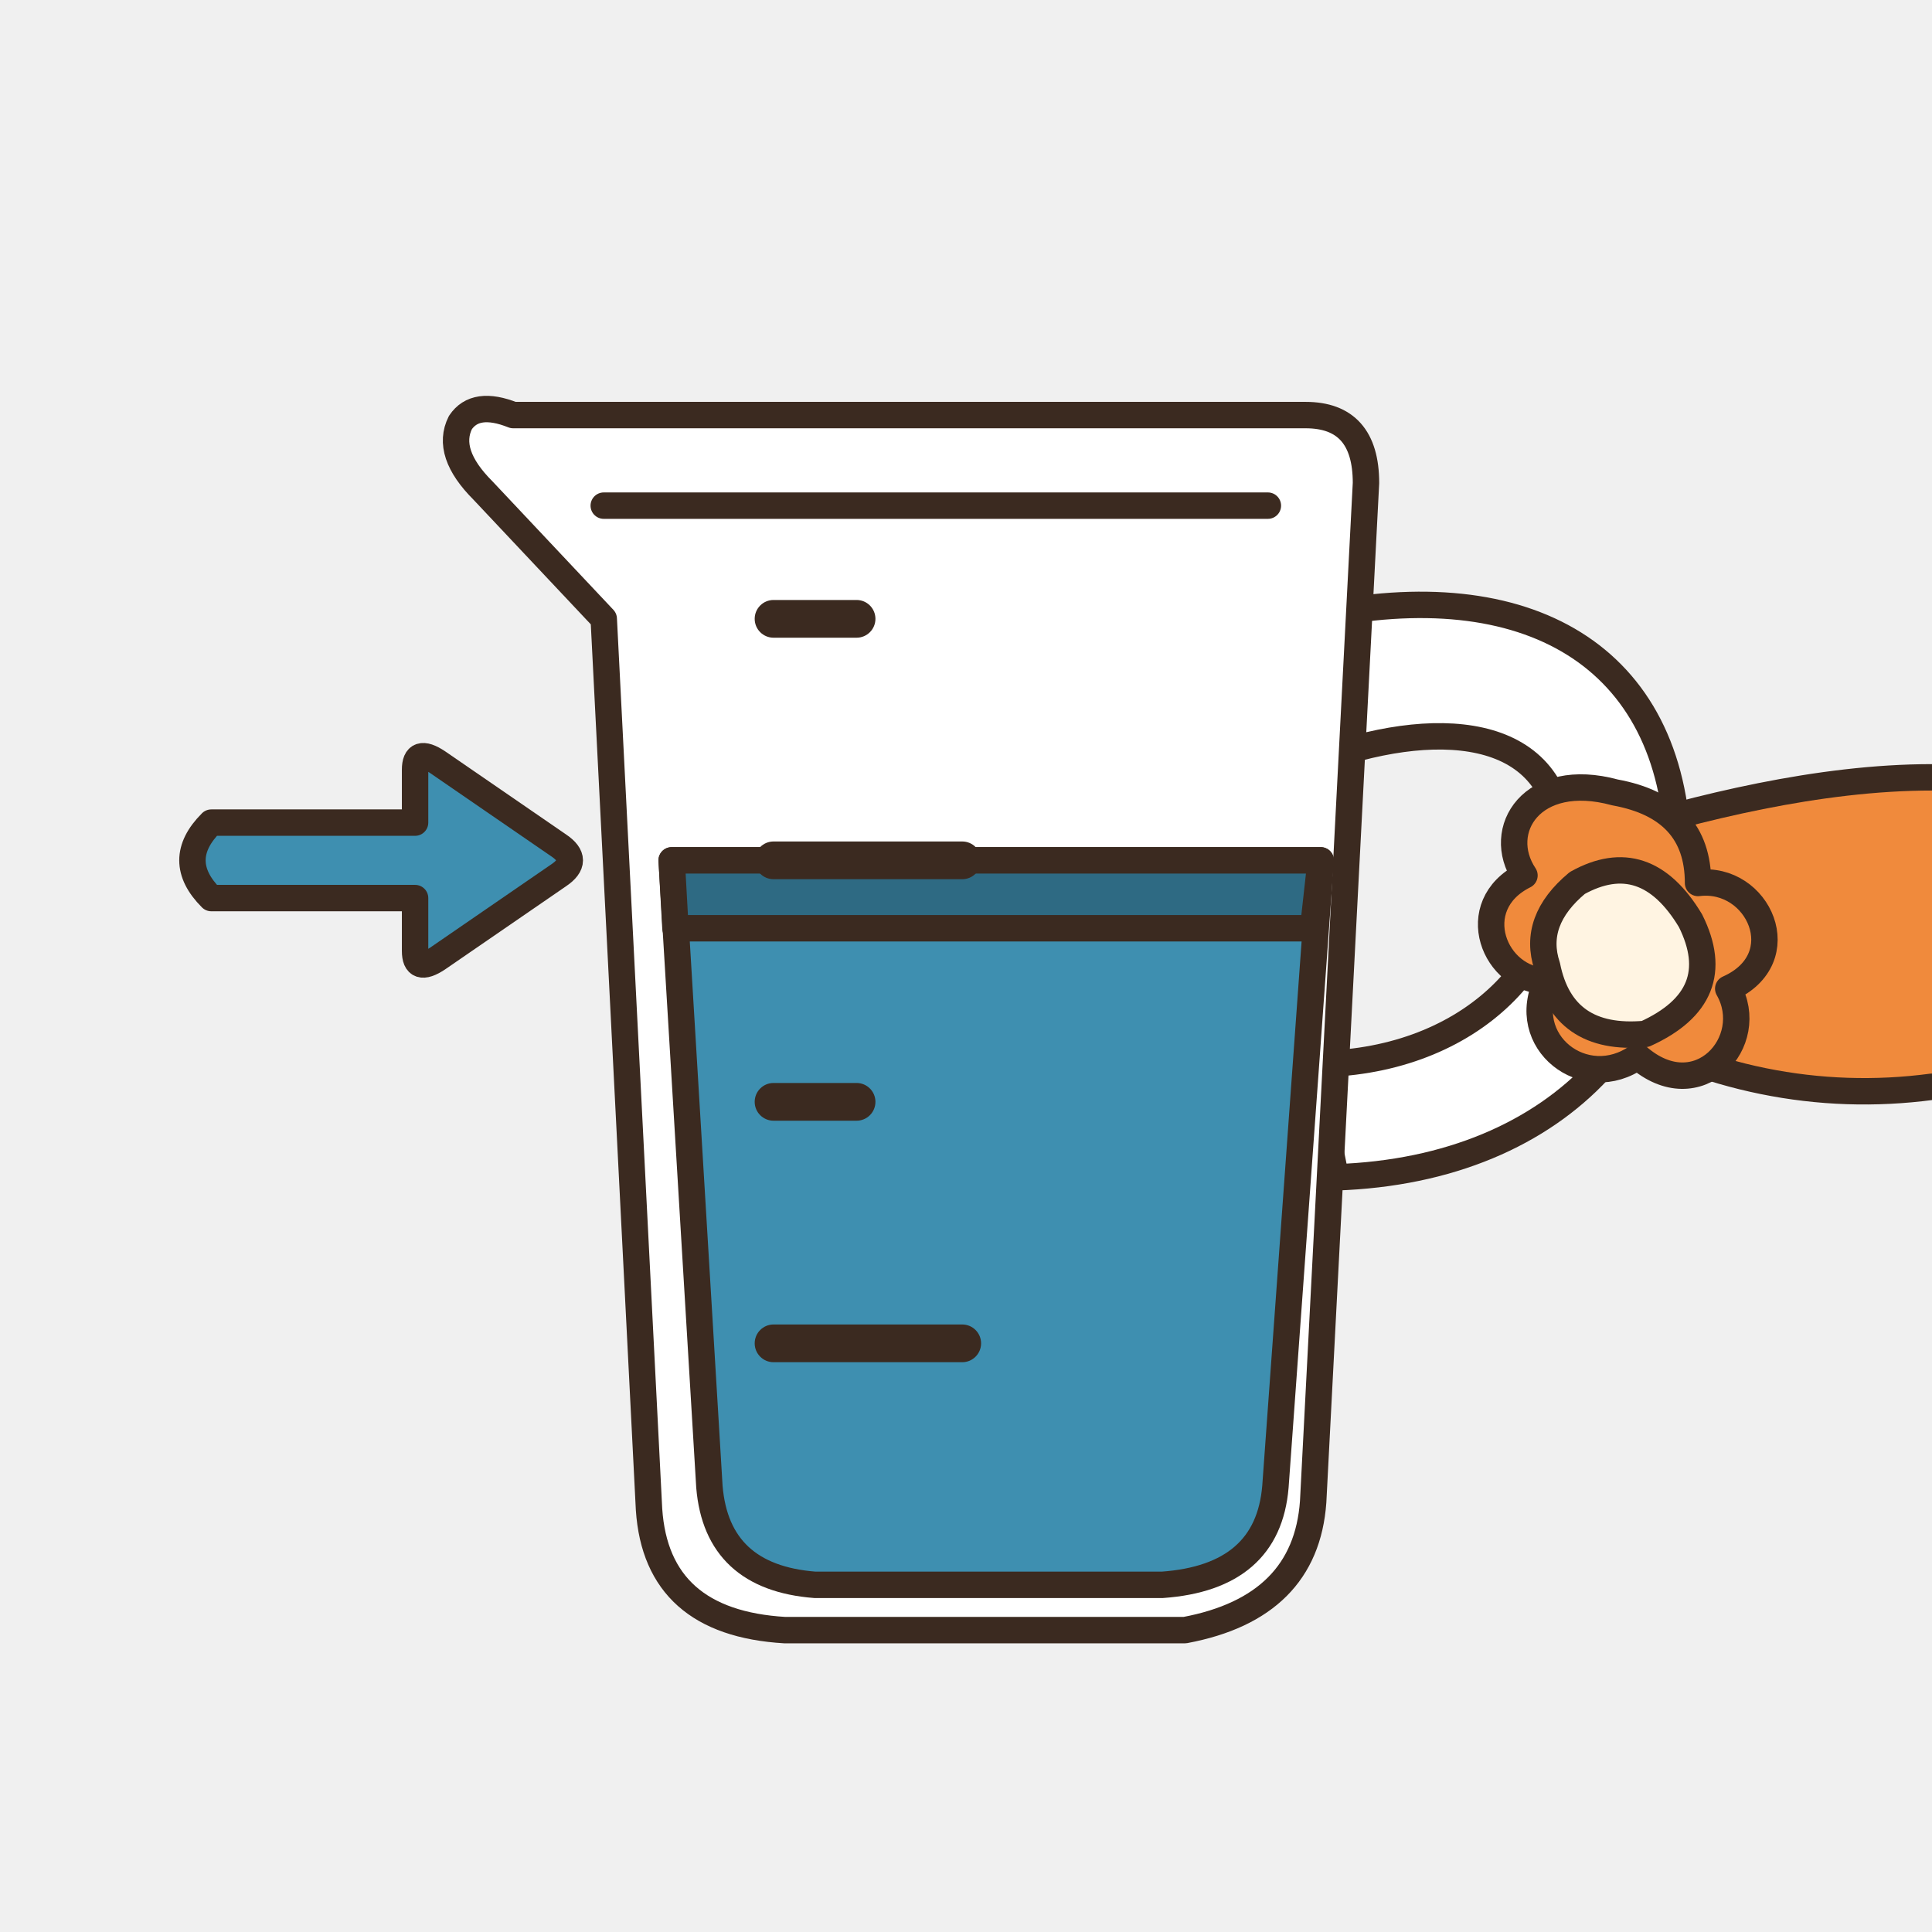
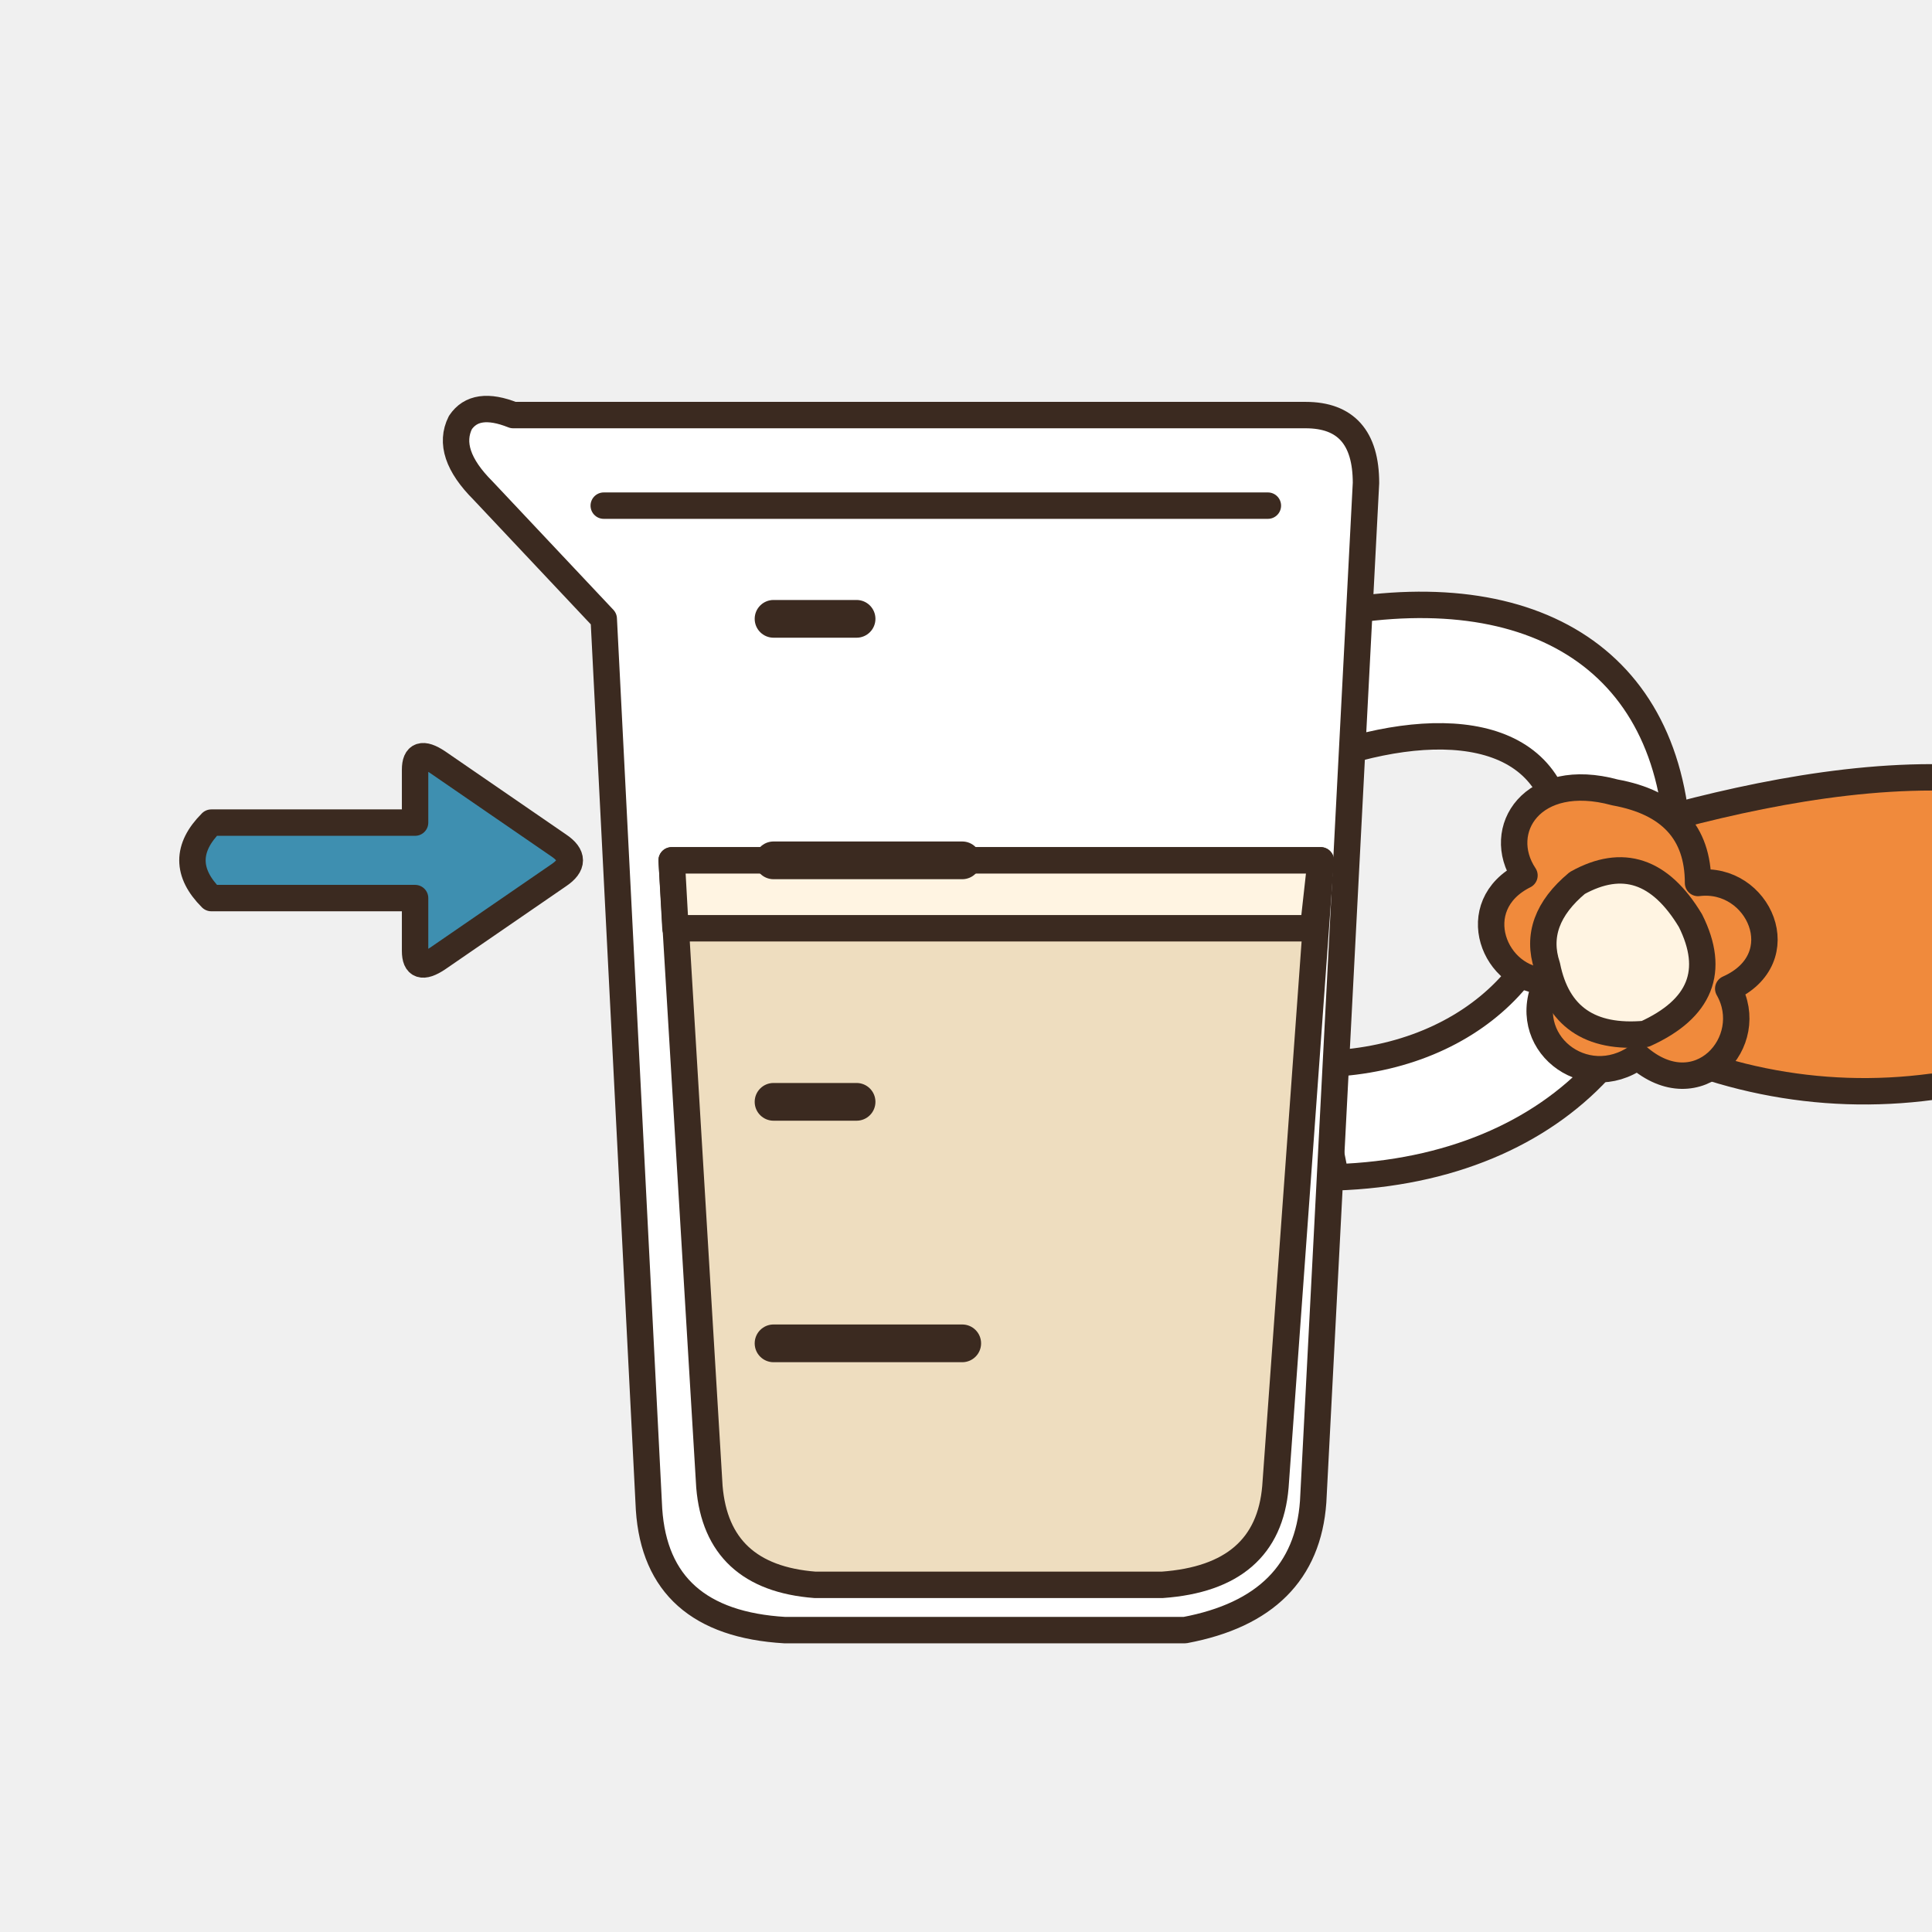
<svg xmlns="http://www.w3.org/2000/svg" viewBox="0 0 256 256">
  <g id="measure" stroke="#3B2A20" stroke-width="3.5" stroke-linecap="round" stroke-linejoin="round">
    <g id="jug-handle">
      <path d="M169 83 C198 75 219 84 222 108 C225 135 207 155 177 156 L174 141 C194 141 208 128 207 111 C206 96 190 95 174 101 Z" fill="#FFFFFF" />
    </g>
    <g id="measuring-jug">
      <path d="M68 55 L173 55 Q181 55 181 64 L174 199 Q173 213 157 216 L104 216 Q87 215 86 200 L80 82 L64 65 Q59 60 61 56 Q63 53 68 55 Z" fill="#FFFFFF" />
      <path d="M80 67 L168 67" fill="none" />
    </g>
-     <g id="water">
-       <path d="M89 114 L175 114 L169 197 Q168 209 154 210 L108 210 Q95 209 94 197 Z" fill="#3E8FB0" />
-       <path d="M89 114 L175 114 L174 123 L89.5 123 Z" fill="#2E6A83" />
+     <g id="contents">
+       <path d="M89 114 L175 114 L169 197 Q168 209 154 210 L108 210 Q95 209 94 197 Z" fill="#EEDDBF" />
+       <path d="M89 114 L175 114 L174 123 L89.5 123 Z" fill="#FFF4E2" />
    </g>
-     <g id="water-level-arrow">
+     <g id="level-arrow">
      <path d="M28 109 L55 109 L55 102 Q55 99 58 101 L74 112 Q77 114 74 116 L58 127 Q55 129 55 126 L55 119 L28 119 Q23 114 28 109 Z" fill="#3E8FB0" />
    </g>
    <g id="rosa-forearm">
      <path d="M256 103 C241 103 225 107 212 111 L212 135 C226 143 241 146 256 144" fill="#F08A3C" />
    </g>
    <g id="rosa-handle-paw">
      <path d="M214 105 C203 102 198 110 202 116 C194 120 198 130 205 130 C201 138 210 145 217 140 C225 147 233 138 229 131 C238 127 233 116 225 117 Q225 107 214 105 Z" fill="#F08A3C" />
      <path d="M209 117 Q218 112 224 122 Q229 132 218 137 Q207 138 205 128 Q203 122 209 117 Z" fill="#FFF4E2" />
    </g>
  </g>
  <g id="measurement-ticks" fill="#3B2A20">
    <rect x="100" y="79.5" width="16" height="5" rx="2.5" />
    <rect x="100" y="111.5" width="30" height="5" rx="2.5" />
    <rect x="100" y="143.5" width="16" height="5" rx="2.5" />
    <rect x="100" y="175.5" width="30" height="5" rx="2.5" />
  </g>
</svg>
